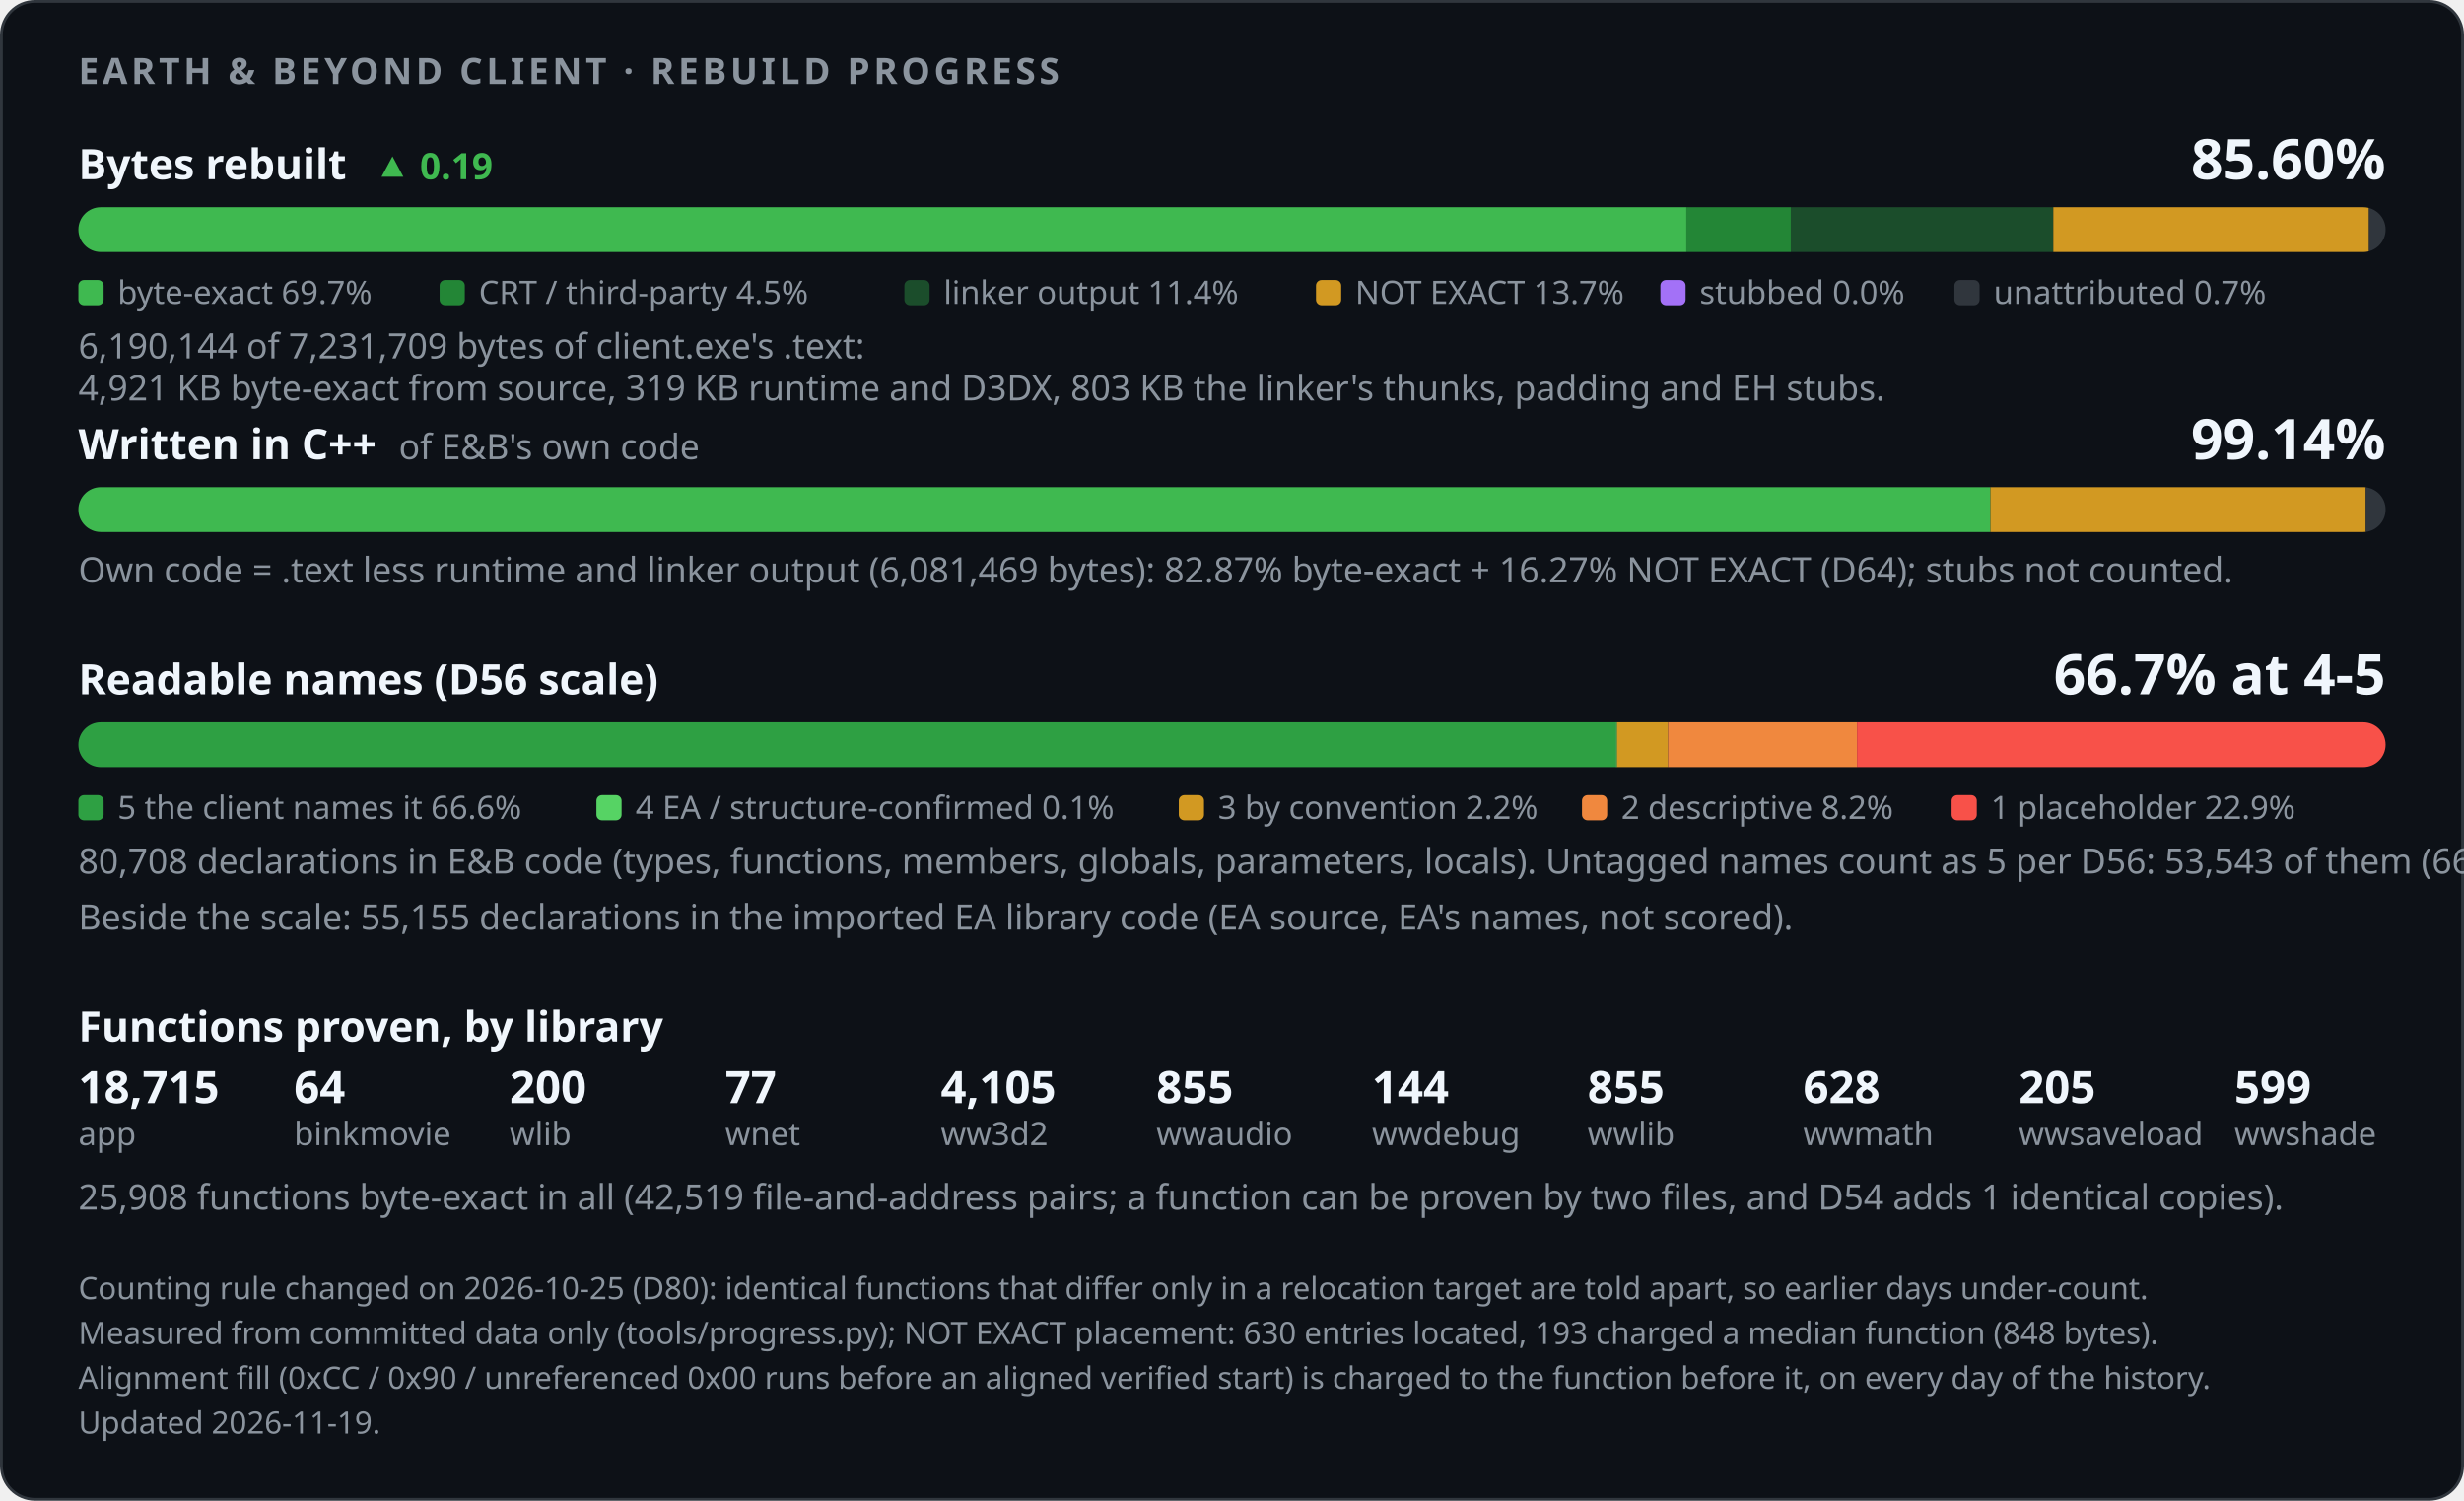
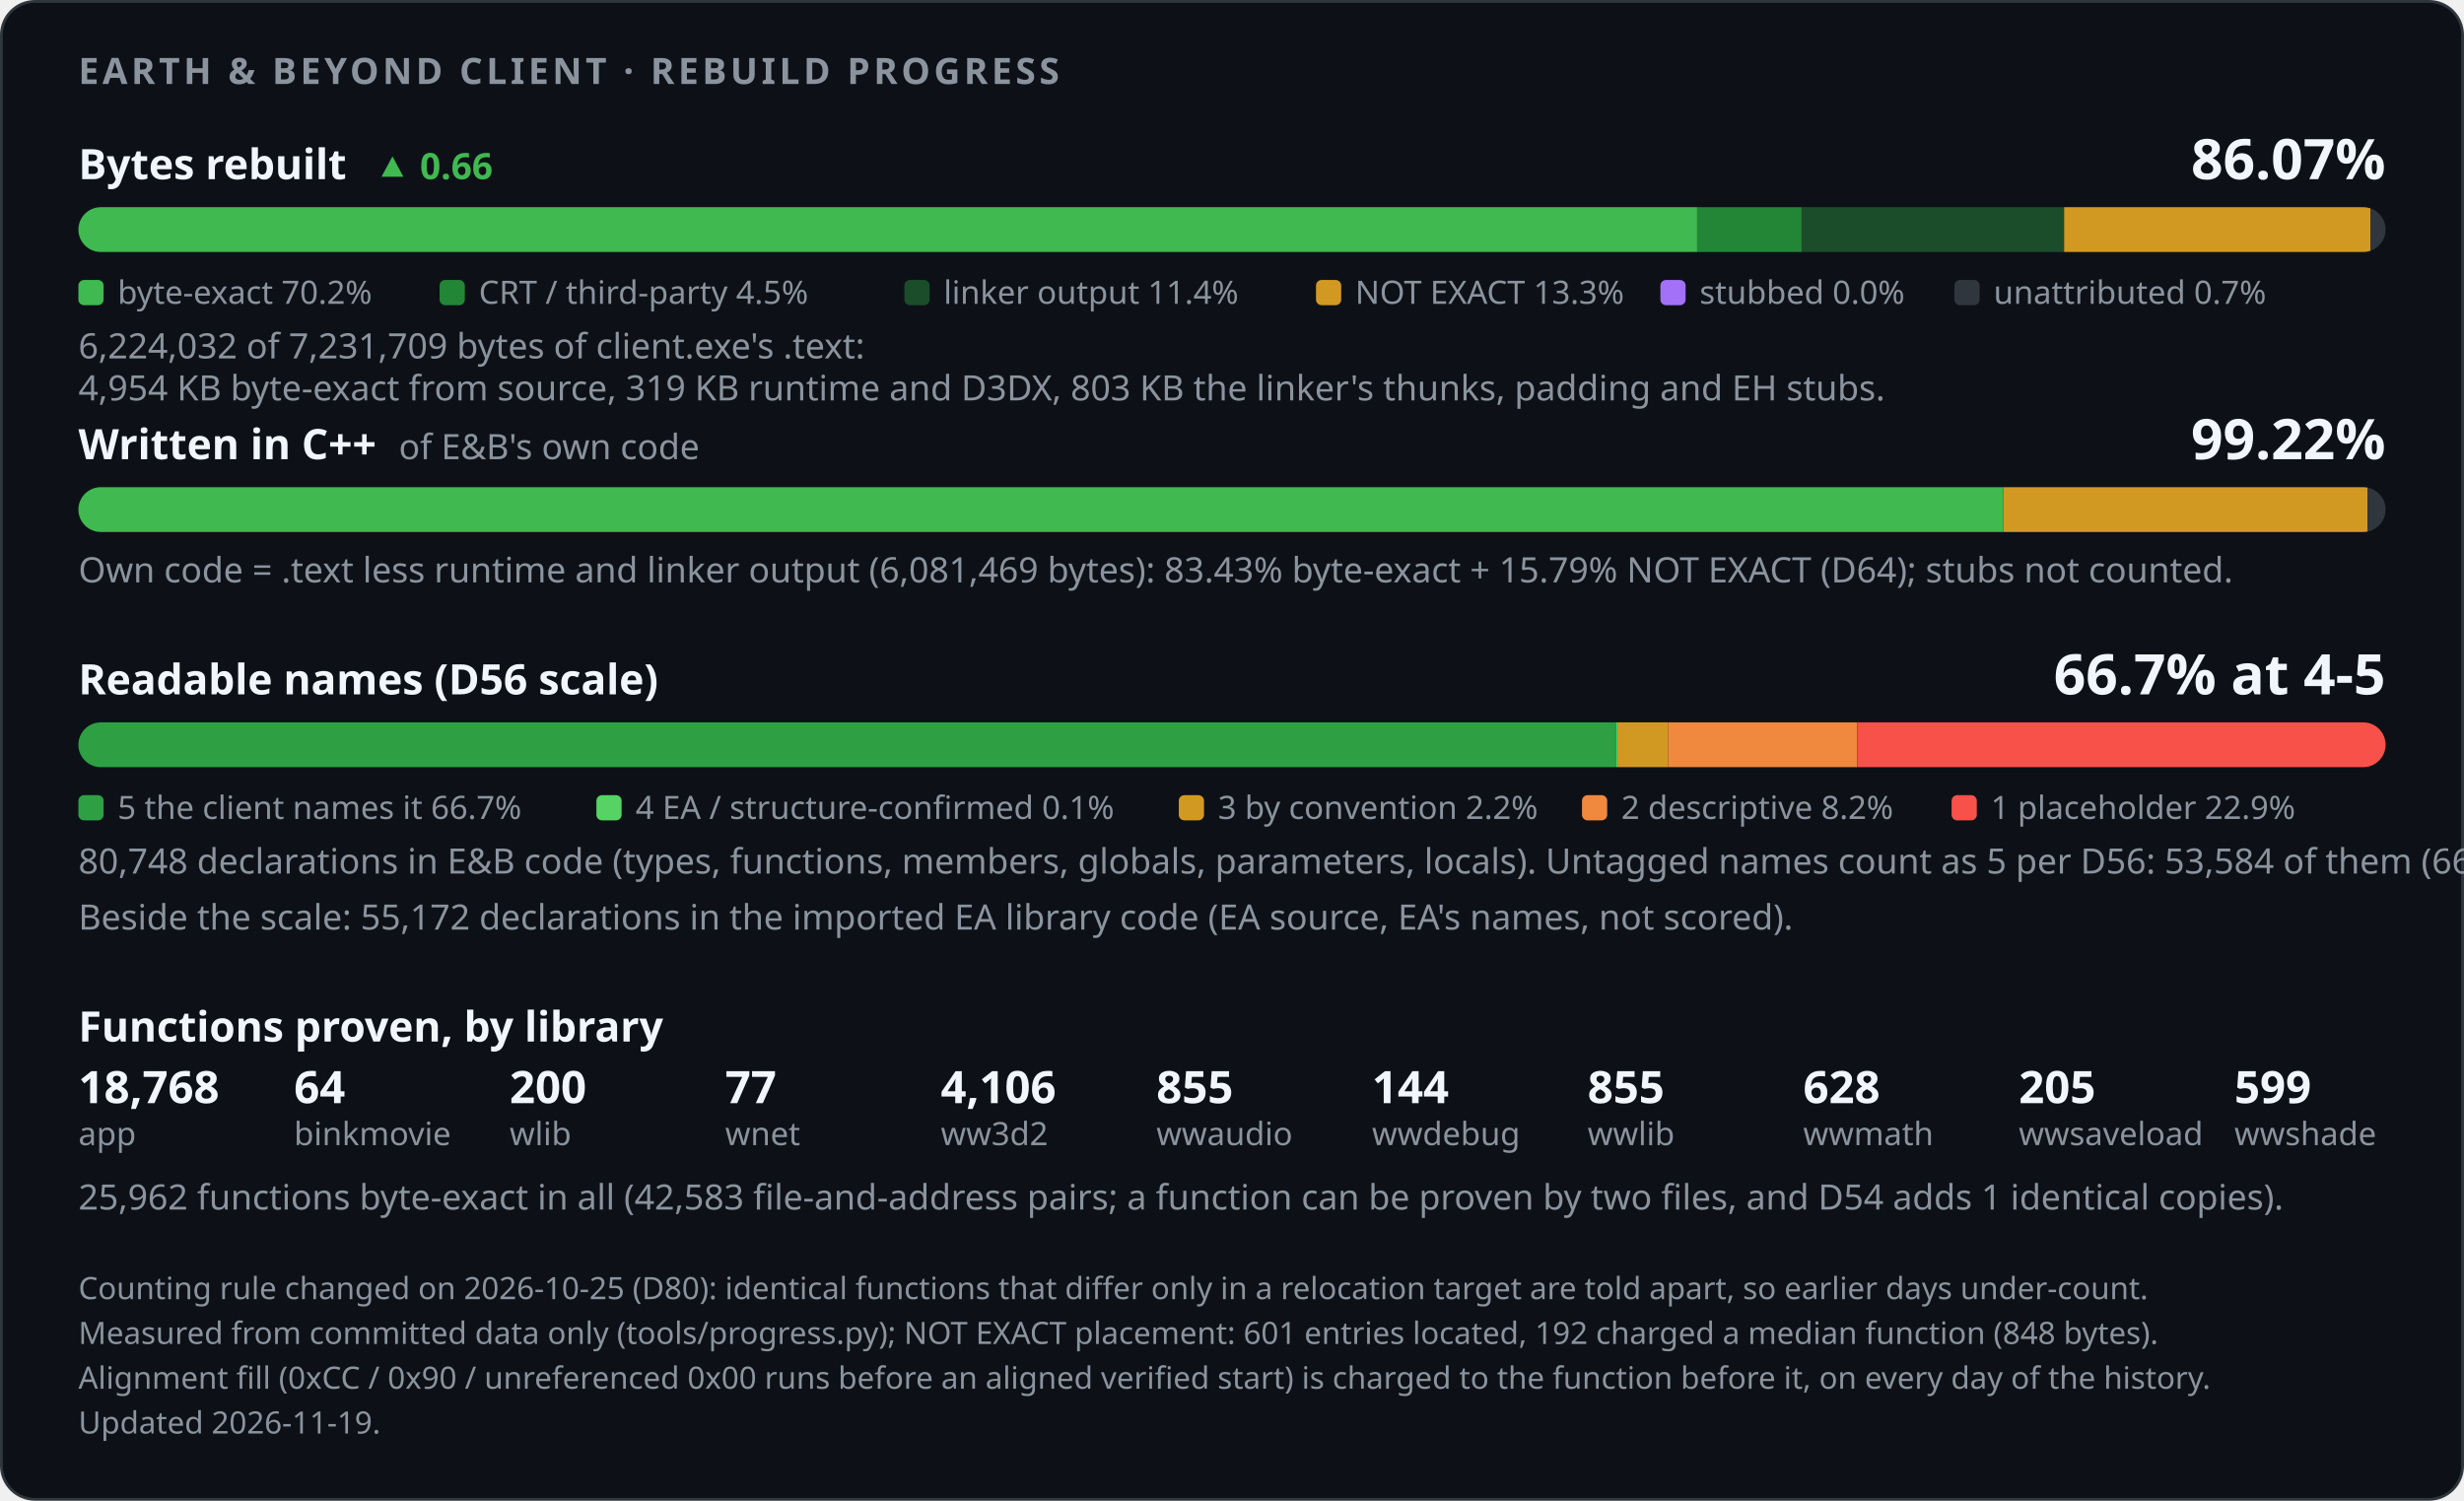
<svg xmlns="http://www.w3.org/2000/svg" width="880" height="536" viewBox="0 0 880 536" role="img" aria-labelledby="title desc">
  <style>
    .card { fill: #0d1117; stroke: #30363d; } .strong { fill: #f0f6fc; } .muted { fill: #8b949e; }
    .grid { stroke: #30363d; } .up { fill: #3fb950; } .down { fill: #f85149; }
    .s-exact { fill: #3fb950; } .s-notexact { fill: #d29922; } .s-stub { fill: #a371f7; }
    .s-third { fill: #238636; } .s-linker { fill: #1b4d2b; } .s-unattr { fill: #30363d; }
    .l-exact { stroke: #3fb950; } .l-written { stroke: #58a6ff; }
    @media (prefers-color-scheme: light) {
      .card { fill: #ffffff; stroke: #d0d7de; } .strong { fill: #1f2328; } .muted { fill: #59636e; }
      .grid { stroke: #d0d7de; } .up { fill: #1a7f37; } .down { fill: #cf222e; }
      .s-exact { fill: #1a7f37; } .s-third { fill: #4ac26b; } .s-linker { fill: #aceebb; } .s-unattr { fill: #d0d7de; }
      .l-exact { stroke: #1a7f37; } .l-written { stroke: #0969da; }
    }
  </style>
  <rect class="card" x="0.5" y="0.5" width="879" height="535" rx="12" />
  <g font-family="-apple-system,BlinkMacSystemFont,'Segoe UI','Noto Sans',Helvetica,Arial,sans-serif">
    <text x="28" y="30" class="muted" font-size="13" font-weight="600" letter-spacing="1.3">EARTH &amp; BEYOND CLIENT · REBUILD PROGRESS</text>
-     <text x="28" y="64" class="strong" font-size="15" font-weight="600">Bytes rebuilt<tspan class="up" dx="10" font-size="13" font-weight="600">▲ 0.19</tspan>
+     <text x="28" y="64" class="strong" font-size="15" font-weight="600">Bytes rebuilt<tspan class="up" dx="10" font-size="13" font-weight="600">▲ 0.66</tspan>
    </text>
-     <text x="852" y="64" class="strong" font-size="20" font-weight="700" text-anchor="end">85.60%</text>
+     <text x="852" y="64" class="strong" font-size="20" font-weight="700" text-anchor="end">86.07%</text>
    <clipPath id="clip74">
      <rect x="28" y="74" width="824" height="16" rx="8.0" />
    </clipPath>
    <g clip-path="url(#clip74)">
-       <rect x="28.00" y="74" width="574.26" height="16" class="s-exact" />
-       <rect x="602.26" y="74" width="37.32" height="16" class="s-third" />
-       <rect x="639.58" y="74" width="93.74" height="16" class="s-linker" />
-       <rect x="733.32" y="74" width="112.73" height="16" class="s-notexact" />
-       <rect x="846.05" y="74" width="5.95" height="16" class="s-unattr" />
+       <rect x="28.00" y="74" width="578.12" height="16" class="s-exact" />
+       <rect x="606.12" y="74" width="37.32" height="16" class="s-third" />
+       <rect x="643.44" y="74" width="93.74" height="16" class="s-linker" />
+       <rect x="737.18" y="74" width="109.44" height="16" class="s-notexact" />
+       <rect x="846.62" y="74" width="5.38" height="16" class="s-unattr" />
    </g>
    <rect x="28" y="100" width="9" height="9" rx="2" class="s-exact" />
-     <text x="42" y="108.5" class="muted" font-size="11.5">byte-exact 69.7%</text>
+     <text x="42" y="108.5" class="muted" font-size="11.5">byte-exact 70.2%</text>
    <rect x="157" y="100" width="9" height="9" rx="2" class="s-third" />
    <text x="171" y="108.5" class="muted" font-size="11.5">CRT / third-party 4.5%</text>
    <rect x="323" y="100" width="9" height="9" rx="2" class="s-linker" />
    <text x="337" y="108.5" class="muted" font-size="11.5">linker output 11.4%</text>
    <rect x="470" y="100" width="9" height="9" rx="2" class="s-notexact" />
-     <text x="484" y="108.5" class="muted" font-size="11.5">NOT EXACT 13.7%</text>
+     <text x="484" y="108.5" class="muted" font-size="11.5">NOT EXACT 13.3%</text>
    <rect x="593" y="100" width="9" height="9" rx="2" class="s-stub" />
    <text x="607" y="108.5" class="muted" font-size="11.5">stubbed 0.0%</text>
    <rect x="698" y="100" width="9" height="9" rx="2" class="s-unattr" />
    <text x="712" y="108.5" class="muted" font-size="11.5">unattributed 0.7%</text>
-     <text x="28" y="128" class="muted" font-size="12.5">6,190,144 of 7,231,709 bytes of client.exe's .text:</text>
-     <text x="28" y="143" class="muted" font-size="12.5">4,921 KB byte-exact from source, 319 KB runtime and D3DX, 803 KB the linker's thunks, padding and EH stubs.</text>
+     <text x="28" y="128" class="muted" font-size="12.5">6,224,032 of 7,231,709 bytes of client.exe's .text:</text>
+     <text x="28" y="143" class="muted" font-size="12.5">4,954 KB byte-exact from source, 319 KB runtime and D3DX, 803 KB the linker's thunks, padding and EH stubs.</text>
    <text x="28" y="164" class="strong" font-size="15" font-weight="600">Written in C++<tspan class="muted" font-size="12.5" font-weight="400" dx="8">of E&amp;B's own code</tspan>
    </text>
-     <text x="852" y="164" class="strong" font-size="20" font-weight="700" text-anchor="end">99.14%</text>
+     <text x="852" y="164" class="strong" font-size="20" font-weight="700" text-anchor="end">99.22%</text>
    <clipPath id="clip174">
      <rect x="28" y="174" width="824" height="16" rx="8.0" />
    </clipPath>
    <g clip-path="url(#clip174)">
-       <rect x="28.00" y="174" width="682.87" height="16" class="s-exact" />
-       <rect x="710.87" y="174" width="134.05" height="16" class="s-notexact" />
-       <rect x="844.93" y="174" width="7.07" height="16" class="s-unattr" />
+       <rect x="28.00" y="174" width="687.47" height="16" class="s-exact" />
+       <rect x="715.47" y="174" width="130.14" height="16" class="s-notexact" />
+       <rect x="845.61" y="174" width="6.39" height="16" class="s-unattr" />
    </g>
-     <text x="28" y="208" class="muted" font-size="12.5">Own code = .text less runtime and linker output (6,081,469 bytes): 82.87% byte-exact + 16.27% NOT EXACT (D64); stubs not counted.</text>
+     <text x="28" y="208" class="muted" font-size="12.5">Own code = .text less runtime and linker output (6,081,469 bytes): 83.43% byte-exact + 15.79% NOT EXACT (D64); stubs not counted.</text>
    <text x="28" y="248" class="strong" font-size="15" font-weight="600">Readable names (D56 scale)</text>
    <text x="852" y="248" class="strong" font-size="20" font-weight="700" text-anchor="end">66.7% at 4-5</text>
    <clipPath id="clip258">
      <rect x="28" y="258" width="824" height="16" rx="8.0" />
    </clipPath>
    <g clip-path="url(#clip258)">
-       <rect x="28.00" y="258" width="549.07" height="16" fill="#2ea043" />
-       <rect x="577.07" y="258" width="0.44" height="16" fill="#56d364" />
-       <rect x="577.51" y="258" width="18.19" height="16" fill="#d29922" />
-       <rect x="595.71" y="258" width="67.52" height="16" fill="#f0883e" />
-       <rect x="663.22" y="258" width="188.78" height="16" fill="#f85149" />
+       <rect x="28.00" y="258" width="549.22" height="16" fill="#2ea043" />
+       <rect x="577.22" y="258" width="0.44" height="16" fill="#56d364" />
+       <rect x="577.66" y="258" width="18.18" height="16" fill="#d29922" />
+       <rect x="595.84" y="258" width="67.47" height="16" fill="#f0883e" />
+       <rect x="663.32" y="258" width="188.68" height="16" fill="#f85149" />
    </g>
    <rect x="28" y="284" width="9" height="9" rx="2" fill="#2ea043" />
-     <text x="42" y="292.5" class="muted" font-size="11.5">5 the client names it 66.6%</text>
+     <text x="42" y="292.5" class="muted" font-size="11.5">5 the client names it 66.7%</text>
    <rect x="213" y="284" width="9" height="9" rx="2" fill="#56d364" />
    <text x="227" y="292.5" class="muted" font-size="11.5">4 EA / structure-confirmed 0.1%</text>
    <rect x="421" y="284" width="9" height="9" rx="2" fill="#d29922" />
    <text x="435" y="292.5" class="muted" font-size="11.5">3 by convention 2.2%</text>
    <rect x="565" y="284" width="9" height="9" rx="2" fill="#f0883e" />
    <text x="579" y="292.5" class="muted" font-size="11.5">2 descriptive 8.2%</text>
    <rect x="697" y="284" width="9" height="9" rx="2" fill="#f85149" />
    <text x="711" y="292.5" class="muted" font-size="11.5">1 placeholder 22.9%</text>
-     <text x="28" y="312" class="muted" font-size="12.5">80,708 declarations in E&amp;B code (types, functions, members, globals, parameters, locals). Untagged names count as 5 per D56: 53,543 of them (66.3%).</text>
-     <text x="28" y="332" class="muted" font-size="12.5">Beside the scale: 55,155 declarations in the imported EA library code (EA source, EA's names, not scored).</text>
+     <text x="28" y="312" class="muted" font-size="12.5">80,748 declarations in E&amp;B code (types, functions, members, globals, parameters, locals). Untagged names count as 5 per D56: 53,584 of them (66.4%).</text>
+     <text x="28" y="332" class="muted" font-size="12.5">Beside the scale: 55,172 declarations in the imported EA library code (EA source, EA's names, not scored).</text>
    <text x="28" y="372" class="strong" font-size="15" font-weight="600">Functions proven, by library</text>
-     <text x="28" y="394" class="strong" font-size="16" font-weight="700">18,715</text>
+     <text x="28" y="394" class="strong" font-size="16" font-weight="700">18,768</text>
    <text x="28" y="409" class="muted" font-size="11.5">app</text>
    <text x="105" y="394" class="strong" font-size="16" font-weight="700">64</text>
    <text x="105" y="409" class="muted" font-size="11.5">binkmovie</text>
    <text x="182" y="394" class="strong" font-size="16" font-weight="700">200</text>
    <text x="182" y="409" class="muted" font-size="11.5">wlib</text>
    <text x="259" y="394" class="strong" font-size="16" font-weight="700">77</text>
    <text x="259" y="409" class="muted" font-size="11.5">wnet</text>
-     <text x="336" y="394" class="strong" font-size="16" font-weight="700">4,105</text>
+     <text x="336" y="394" class="strong" font-size="16" font-weight="700">4,106</text>
    <text x="336" y="409" class="muted" font-size="11.5">ww3d2</text>
    <text x="413" y="394" class="strong" font-size="16" font-weight="700">855</text>
    <text x="413" y="409" class="muted" font-size="11.5">wwaudio</text>
    <text x="490" y="394" class="strong" font-size="16" font-weight="700">144</text>
    <text x="490" y="409" class="muted" font-size="11.5">wwdebug</text>
    <text x="567" y="394" class="strong" font-size="16" font-weight="700">855</text>
    <text x="567" y="409" class="muted" font-size="11.5">wwlib</text>
    <text x="644" y="394" class="strong" font-size="16" font-weight="700">628</text>
    <text x="644" y="409" class="muted" font-size="11.5">wwmath</text>
    <text x="721" y="394" class="strong" font-size="16" font-weight="700">205</text>
    <text x="721" y="409" class="muted" font-size="11.5">wwsaveload</text>
    <text x="798" y="394" class="strong" font-size="16" font-weight="700">599</text>
    <text x="798" y="409" class="muted" font-size="11.5">wwshade</text>
-     <text x="28" y="432" class="muted" font-size="12.5">25,908 functions byte-exact in all (42,519 file-and-address pairs; a function can be proven by two files, and D54 adds 1 identical copies).</text>
+     <text x="28" y="432" class="muted" font-size="12.5">25,962 functions byte-exact in all (42,583 file-and-address pairs; a function can be proven by two files, and D54 adds 1 identical copies).</text>
    <text x="28" y="464" class="muted" font-size="11">Counting rule changed on 2026-10-25 (D80): identical functions that differ only in a relocation target are told apart, so earlier days under-count.</text>
-     <text x="28" y="480" class="muted" font-size="11">Measured from committed data only (tools/progress.py); NOT EXACT placement: 630 entries located, 193 charged a median function (848 bytes).</text>
+     <text x="28" y="480" class="muted" font-size="11">Measured from committed data only (tools/progress.py); NOT EXACT placement: 601 entries located, 192 charged a median function (848 bytes).</text>
    <text x="28" y="496" class="muted" font-size="11">Alignment fill (0xCC / 0x90 / unreferenced 0x00 runs before an aligned verified start) is charged to the function before it, on every day of the history.</text>
    <text x="28" y="512" class="muted" font-size="11">Updated 2026-11-19.</text>
  </g>
</svg>
